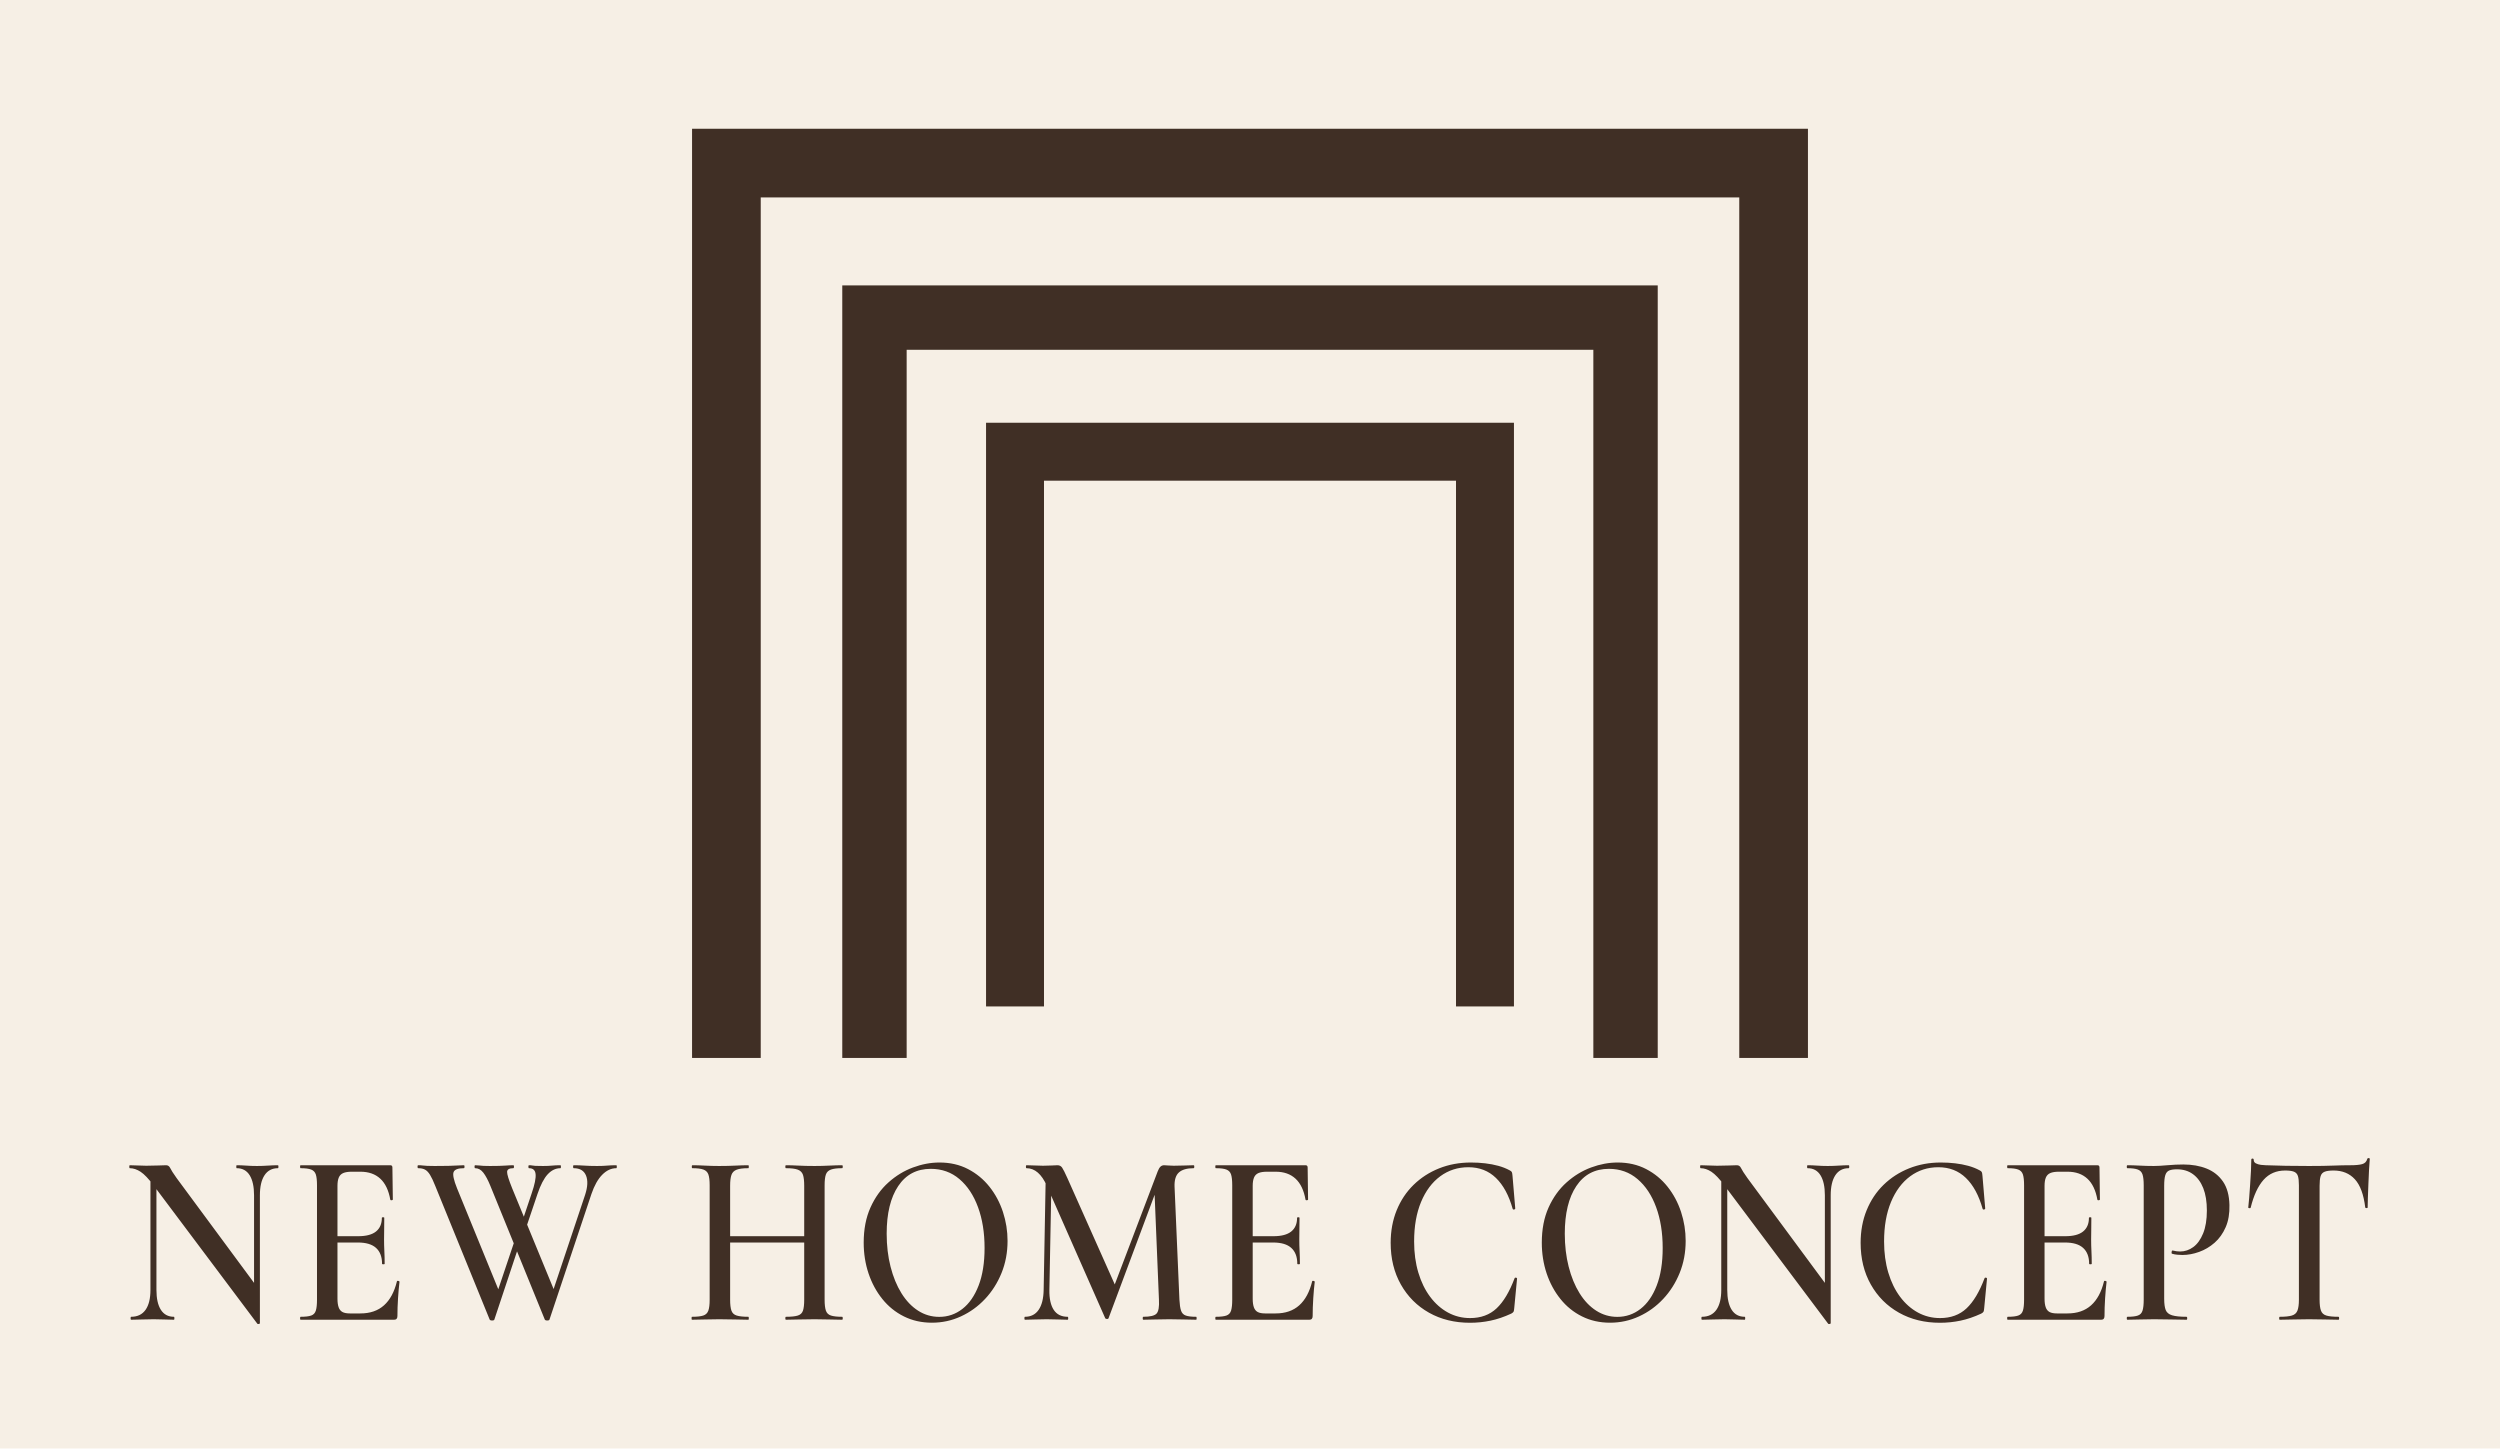
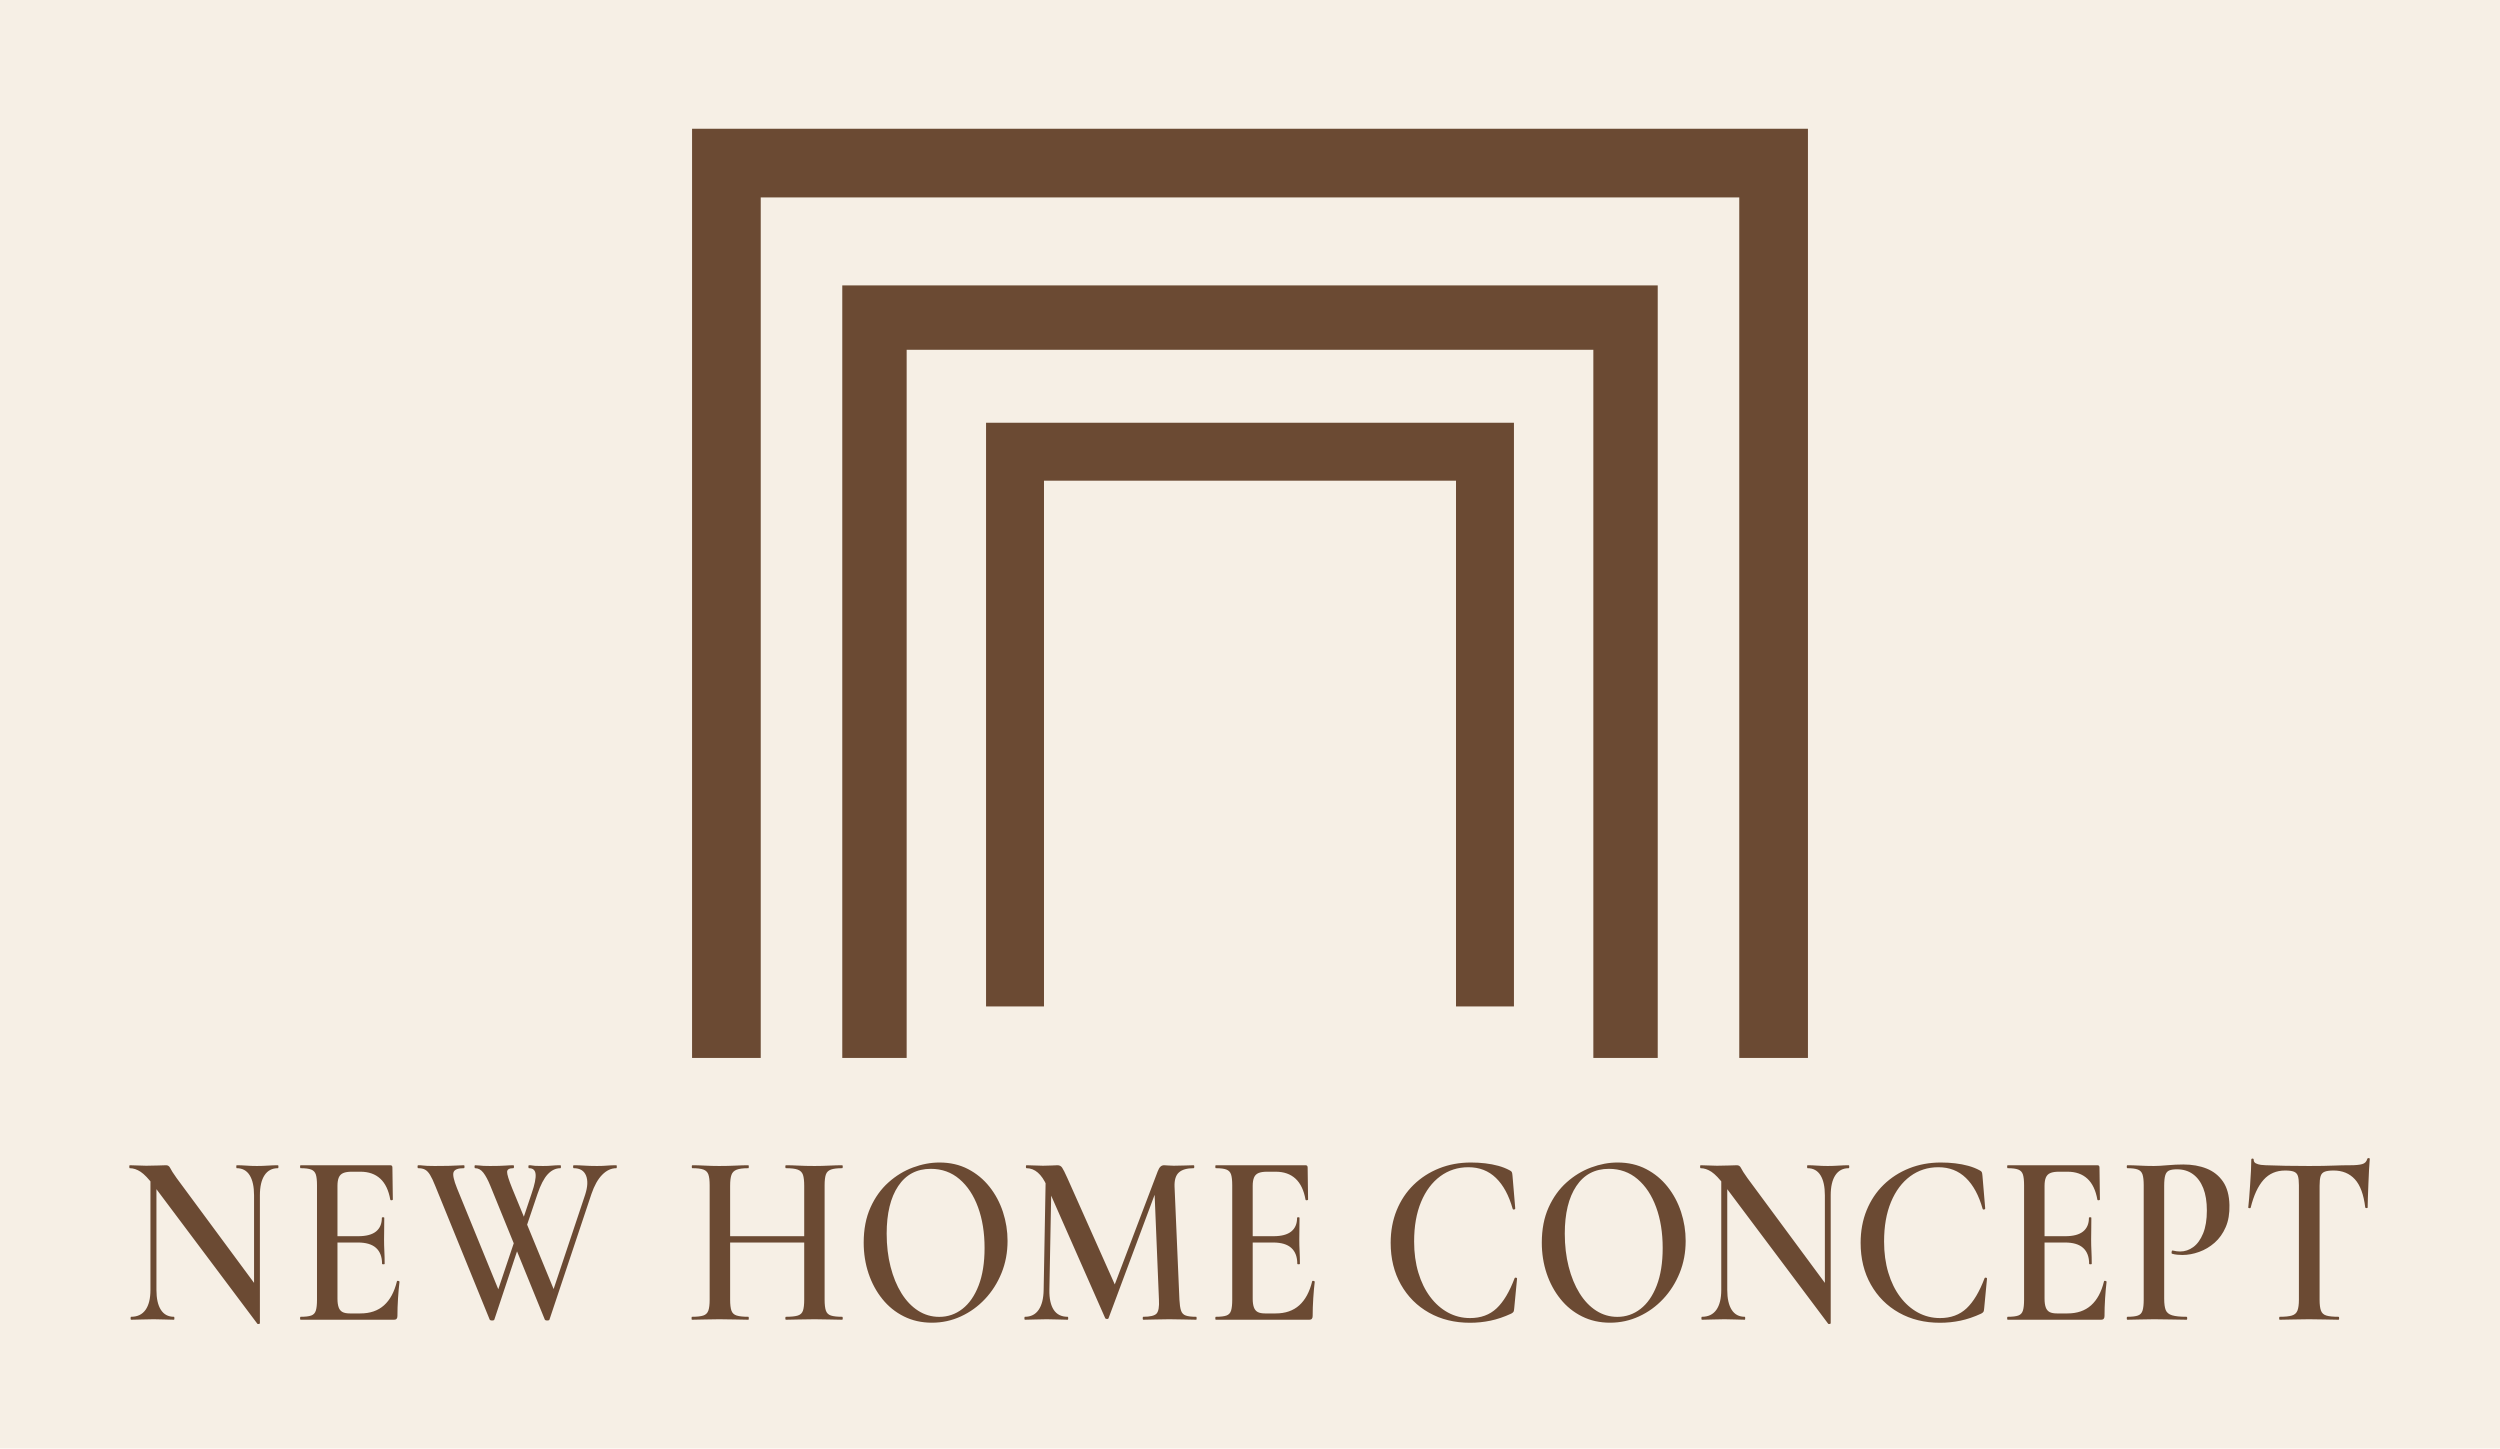
<svg xmlns="http://www.w3.org/2000/svg" viewBox="0 0 1165 675" width="1165" height="675" role="img" aria-label="New Home Concept">
  <rect width="1165" height="675" fill="#F6EFE5" />
-   <g fill="#402F25">
+   <g fill="#6B4A33">
    <path d="M0 433V0H520V433H488V32H32V433Z M70 433V73H450V433H420V103H100V433Z M137 409V137H383V409H356V164H164V409Z" transform="translate(322.50 60)" />
    <path d="M10.11 58.1V2.65L12.9 2.88V58.1Q12.9 64.14 14.97 67.38Q17.04 70.62 21.04 70.62Q21.27 70.62 21.27 71.31Q21.27 72 21.04 72Q18.91 72 16.64 71.88Q14.36 71.77 11.63 71.77Q8.79 71.77 6.11 71.88Q3.43 72 1.13 72Q0.85 72 0.85 71.31Q0.85 70.62 1.13 70.62Q5.54 70.62 7.83 67.38Q10.11 64.14 10.11 58.1ZM61.11 73.6Q61.11 73.92 60.64 73.97Q60.18 74.03 59.97 73.92L11.62 9.45Q8.07 4.72 5.52 3.05Q2.96 1.38 0.48 1.38Q0.25 1.38 0.25 0.69Q0.25 0 0.48 0Q2.41 0 4.43 0.12Q6.46 0.23 8.15 0.23Q11.16 0.23 13.62 0.12Q16.07 0 17.4 0Q18.7 0 19.32 1.32Q19.93 2.65 22.31 5.99L60.3 57.41ZM61.11 14.02V73.6L58.39 70.11V14.02Q58.39 7.97 56.35 4.68Q54.3 1.38 50.31 1.38Q50.11 1.38 50.11 0.69Q50.11 0 50.31 0Q52.46 0 54.74 0.17Q57.01 0.35 59.74 0.35Q62.34 0.35 64.86 0.17Q67.39 0 69.52 0Q69.75 0 69.75 0.69Q69.75 1.38 69.52 1.38Q65.42 1.38 63.26 4.68Q61.11 7.97 61.11 14.02ZM123.66 72H80.1Q79.83 72 79.83 71.31Q79.83 70.62 80.1 70.62Q83.41 70.62 85.02 70.04Q86.64 69.47 87.18 67.74Q87.72 66.01 87.72 62.67V9.33Q87.72 5.99 87.18 4.32Q86.64 2.65 85.02 2.02Q83.41 1.38 80.1 1.38Q79.83 1.38 79.83 0.69Q79.83 0 80.1 0H121.88Q122.86 0 122.86 1.04L123.06 15.98Q123.06 16.24 122.55 16.32Q122.03 16.41 121.88 16.06Q120.72 9.49 117.21 6.26Q113.7 3.02 107.97 3.02H103.89Q101.41 3.02 99.95 3.64Q98.5 4.26 97.88 5.72Q97.26 7.18 97.26 9.6V62.21Q97.26 64.68 97.81 66.21Q98.35 67.74 99.59 68.4Q100.83 69.06 103.01 69.06H107.95Q114.73 69.06 118.95 65.28Q123.17 61.5 124.97 54.1Q125.04 53.75 125.61 53.89Q126.17 54.03 126.17 54.29Q125.77 57.54 125.48 61.99Q125.2 66.45 125.2 70.27Q125.2 72 123.66 72ZM118.04 45.93Q118.04 41.08 115.26 38.55Q112.48 36.01 106.79 36.01H92.72V33.07H106.95Q112.51 33.07 115.23 30.87Q117.94 28.67 117.94 24.54Q117.94 24.23 118.51 24.23Q119.07 24.23 119.07 24.54Q119.07 28.22 119.02 30.27Q118.97 32.32 118.97 34.56Q118.97 37.34 119.11 40.03Q119.25 42.72 119.25 45.93Q119.25 46.16 118.65 46.16Q118.04 46.16 118.04 45.93ZM182.95 34.06 170.38 71.88Q170.28 72.35 169.33 72.35Q168.37 72.35 168.17 71.88L142.8 9.56Q141.48 6.23 140.4 4.49Q139.33 2.74 138.08 2.06Q136.83 1.38 134.87 1.38Q134.57 1.38 134.57 0.69Q134.57 0 134.87 0Q136.13 0 137 0.12Q137.87 0.23 139.11 0.29Q140.35 0.35 142.53 0.35Q146.46 0.35 148.94 0.29Q151.42 0.23 153.12 0.12Q154.81 0 156.17 0Q156.47 0 156.47 0.69Q156.47 1.38 156.17 1.38Q152.14 1.38 151.39 3.16Q150.64 4.93 152.98 10.75L173.08 59.95L169.08 67.08L181.18 31.09ZM227.21 0Q227.43 0 227.43 0.69Q227.43 1.38 227.21 1.38Q223.66 1.38 220.64 4.43Q217.63 7.47 215.6 13.42L196.07 71.88Q195.97 72.35 195.02 72.35Q194.06 72.35 193.86 71.88L168.49 9.56Q166.86 5.57 165.24 3.48Q163.62 1.38 161.43 1.38Q161.13 1.38 161.13 0.69Q161.13 0 161.43 0Q162.54 0 163.38 0.12Q164.22 0.23 165.31 0.29Q166.4 0.35 168.29 0.35Q173.08 0.35 175.36 0.17Q177.64 0 179.22 0Q179.52 0 179.52 0.69Q179.52 1.38 179.22 1.38Q176.37 1.38 176.31 3.08Q176.25 4.77 178.67 10.75L198.91 59.95L194.85 67.08L212.65 13.82Q214.49 8.2 213.08 4.79Q211.67 1.38 207.36 1.38Q207.06 1.38 207.06 0.69Q207.06 0 207.36 0Q209.89 0 212.27 0.17Q214.64 0.35 218.27 0.35Q221.11 0.35 222.9 0.17Q224.7 0 227.21 0ZM181.73 31.09 187.8 12.98Q189.86 6.95 189.59 4.16Q189.32 1.38 186.51 1.38Q186.23 1.38 186.23 0.69Q186.23 0 186.51 0Q187.54 0 188.02 0.12Q188.5 0.23 189.49 0.29Q190.49 0.35 193.06 0.35Q195.65 0.35 197.27 0.17Q198.9 0 201.19 0Q201.39 0 201.39 0.69Q201.39 1.38 201.19 1.38Q197.86 1.38 195.23 4.22Q192.61 7.05 190.46 13.42L183.49 34.06ZM314.76 9.56Q314.76 6.22 314.19 4.49Q313.61 2.76 311.8 2.07Q309.99 1.38 306.26 1.38Q305.96 1.38 305.96 0.69Q305.96 0 306.26 0Q308.8 0 312.04 0.17Q315.29 0.35 319.58 0.35Q323.08 0.35 326.49 0.17Q329.9 0 332.43 0Q332.73 0 332.73 0.69Q332.73 1.38 332.43 1.38Q328.99 1.38 327.22 2.02Q325.45 2.65 324.86 4.32Q324.27 5.99 324.27 9.33V62.67Q324.27 66.01 324.86 67.74Q325.45 69.47 327.22 70.04Q328.99 70.62 332.43 70.62Q332.73 70.62 332.73 71.31Q332.73 72 332.43 72Q329.9 72 326.49 71.88Q323.08 71.77 319.58 71.77Q315.29 71.77 312.04 71.88Q308.8 72 306.26 72Q305.96 72 305.96 71.31Q305.96 70.62 306.26 70.62Q309.99 70.62 311.8 70.04Q313.61 69.47 314.19 67.74Q314.76 66.01 314.76 62.67ZM275.15 36.01V33.07H319.08V36.01ZM270.7 62.67V9.33Q270.7 5.99 270.11 4.32Q269.52 2.65 267.8 2.02Q266.08 1.38 262.64 1.38Q262.37 1.38 262.37 0.69Q262.37 0 262.64 0Q265.2 0 268.42 0.17Q271.64 0.35 275.13 0.35Q279.44 0.35 282.77 0.17Q286.1 0 288.74 0Q288.94 0 288.94 0.69Q288.94 1.38 288.74 1.38Q285.11 1.38 283.3 2.07Q281.48 2.76 280.86 4.49Q280.24 6.22 280.24 9.56V62.67Q280.24 66.01 280.84 67.74Q281.45 69.47 283.29 70.04Q285.14 70.62 288.74 70.62Q288.94 70.62 288.94 71.31Q288.94 72 288.74 72Q285.98 72 282.71 71.88Q279.44 71.77 275.13 71.77Q271.61 71.77 268.32 71.88Q265.02 72 262.47 72Q262.27 72 262.27 71.31Q262.27 70.62 262.47 70.62Q265.99 70.62 267.73 70.04Q269.47 69.47 270.09 67.74Q270.7 66.01 270.7 62.67ZM374.29 73.38Q367.07 73.38 361.2 70.44Q355.32 67.51 351.16 62.32Q346.99 57.14 344.73 50.4Q342.48 43.66 342.48 36.06Q342.48 26.73 345.64 19.7Q348.8 12.67 354.02 8.01Q359.24 3.34 365.46 1.04Q371.68 -1.27 377.81 -1.27Q385.23 -1.27 391.11 1.79Q396.98 4.84 401.09 10.02Q405.21 15.21 407.37 21.77Q409.52 28.34 409.52 35.25Q409.52 43.32 406.71 50.23Q403.9 57.14 399.03 62.32Q394.17 67.51 387.79 70.44Q381.42 73.38 374.29 73.38ZM377.69 70.66Q383.7 70.66 388.47 66.96Q393.25 63.26 396.03 56.07Q398.81 48.88 398.81 38.56Q398.81 27.87 395.76 19.56Q392.72 11.25 387.11 6.47Q381.51 1.68 373.74 1.68Q363.91 1.68 358.55 9.73Q353.19 17.77 353.19 31.89Q353.19 40.2 355 47.29Q356.8 54.37 360.08 59.65Q363.36 64.92 367.85 67.79Q372.33 70.66 377.69 70.66ZM426.34 58.1 427.35 2.65 430.06 2.88 429.01 58.1Q428.91 64.14 431.03 67.38Q433.15 70.62 437.52 70.62Q437.79 70.62 437.79 71.31Q437.79 72 437.52 72Q435.31 72 432.99 71.88Q430.67 71.77 427.78 71.77Q424.79 71.77 422.29 71.88Q419.79 72 417.64 72Q417.37 72 417.37 71.31Q417.37 70.62 417.64 70.62Q421.78 70.62 424.01 67.38Q426.24 64.14 426.34 58.1ZM497.41 70.62Q497.63 70.62 497.63 71.31Q497.63 72 497.41 72Q494.85 72 491.64 71.88Q488.42 71.77 484.89 71.77Q481.34 71.77 478.3 71.88Q475.25 72 472.78 72Q472.5 72 472.5 71.31Q472.5 70.62 472.78 70.62Q477.58 70.62 478.96 69.12Q480.34 67.62 480.07 62.67L477.9 9.97L482.41 2.11L456.62 71.19Q456.52 71.65 455.86 71.65Q455.19 71.65 454.99 71.19L427.81 9.56Q424.16 1.38 418.34 1.38Q418.07 1.38 418.07 0.69Q418.07 0 418.34 0Q420.28 0 422.43 0.12Q424.57 0.23 426.04 0.23Q428.32 0.23 430.07 0.12Q431.82 0 432.78 0Q434.19 0 434.95 1.12Q435.72 2.24 437.4 5.99L460.02 56.75L455.66 65.6L479.48 2.88Q480.06 1.36 480.76 0.68Q481.47 0 482.49 0Q483.36 0 484.44 0.12Q485.51 0.23 486.96 0.23Q490.01 0.23 492.09 0.12Q494.17 0 496.26 0Q496.54 0 496.54 0.69Q496.54 1.38 496.26 1.38Q491.56 1.38 489.36 3.37Q487.17 5.35 487.34 10.02L489.61 62.67Q489.78 66.01 490.36 67.74Q490.94 69.47 492.56 70.04Q494.17 70.62 497.41 70.62ZM550.16 72H506.6Q506.33 72 506.33 71.31Q506.33 70.62 506.6 70.62Q509.91 70.62 511.52 70.04Q513.14 69.47 513.68 67.74Q514.22 66.01 514.22 62.67V9.33Q514.22 5.99 513.68 4.32Q513.14 2.65 511.52 2.02Q509.91 1.38 506.6 1.38Q506.33 1.38 506.33 0.69Q506.33 0 506.6 0H548.38Q549.36 0 549.36 1.04L549.56 15.98Q549.56 16.24 549.05 16.32Q548.53 16.41 548.38 16.06Q547.22 9.49 543.71 6.26Q540.2 3.02 534.47 3.02H530.39Q527.91 3.02 526.45 3.64Q525 4.26 524.38 5.72Q523.76 7.18 523.76 9.6V62.21Q523.76 64.68 524.31 66.21Q524.85 67.74 526.09 68.4Q527.33 69.06 529.51 69.06H534.45Q541.23 69.06 545.45 65.28Q549.67 61.5 551.47 54.1Q551.54 53.75 552.11 53.89Q552.67 54.03 552.67 54.29Q552.27 57.54 551.98 61.99Q551.7 66.45 551.7 70.27Q551.7 72 550.16 72ZM544.54 45.93Q544.54 41.08 541.76 38.55Q538.98 36.01 533.29 36.01H519.22V33.07H533.45Q539.01 33.07 541.73 30.87Q544.44 28.67 544.44 24.54Q544.44 24.23 545.01 24.23Q545.57 24.23 545.57 24.54Q545.57 28.22 545.52 30.27Q545.47 32.32 545.47 34.56Q545.47 37.34 545.61 40.03Q545.75 42.72 545.75 45.93Q545.75 46.16 545.15 46.16Q544.54 46.16 544.54 45.93ZM625.43 -1.27Q628.86 -1.27 632.12 -0.89Q635.38 -0.51 638.27 0.29Q641.15 1.09 643.46 2.35Q644.28 2.73 644.5 3.18Q644.73 3.64 644.83 4.97L646.11 20.19Q646.11 20.5 645.59 20.63Q645.07 20.76 644.9 20.3Q642.26 10.91 637.11 5.92Q631.97 0.93 624.27 0.93Q616.87 0.93 611.15 5.15Q605.44 9.37 602.21 17.12Q598.98 24.87 598.98 35.55Q598.98 43.46 600.94 50.02Q602.9 56.57 606.45 61.31Q609.99 66.04 614.73 68.63Q619.47 71.22 625.05 71.22Q632.59 71.22 637.41 66.69Q642.23 62.16 645.82 52.61Q645.99 52.26 646.47 52.38Q646.95 52.49 646.95 52.8L645.64 66.52Q645.54 67.9 645.3 68.29Q645.07 68.68 644.25 69.14Q639.29 71.44 634.58 72.43Q629.87 73.41 625.03 73.41Q614.27 73.41 605.92 68.72Q597.57 64.02 592.81 55.59Q588.05 47.16 588.05 36.17Q588.05 27.88 590.85 20.99Q593.66 14.09 598.74 9.13Q603.83 4.17 610.64 1.45Q617.46 -1.27 625.43 -1.27ZM690.29 73.38Q683.07 73.38 677.2 70.44Q671.32 67.51 667.16 62.32Q662.99 57.14 660.73 50.4Q658.48 43.66 658.48 36.06Q658.48 26.73 661.64 19.7Q664.8 12.67 670.02 8.01Q675.24 3.34 681.46 1.04Q687.68 -1.27 693.81 -1.27Q701.23 -1.27 707.11 1.79Q712.98 4.84 717.09 10.02Q721.21 15.21 723.37 21.77Q725.52 28.34 725.52 35.25Q725.52 43.32 722.71 50.23Q719.9 57.14 715.03 62.32Q710.17 67.51 703.79 70.44Q697.42 73.38 690.29 73.38ZM693.69 70.66Q699.7 70.66 704.47 66.96Q709.25 63.26 712.03 56.07Q714.81 48.88 714.81 38.56Q714.81 27.87 711.76 19.56Q708.72 11.25 703.11 6.47Q697.51 1.68 689.74 1.68Q679.91 1.68 674.55 9.73Q669.19 17.77 669.19 31.89Q669.19 40.2 671 47.29Q672.8 54.37 676.08 59.65Q679.36 64.92 683.85 67.79Q688.33 70.66 693.69 70.66ZM742.11 58.1V2.65L744.9 2.88V58.1Q744.9 64.14 746.97 67.38Q749.04 70.62 753.04 70.62Q753.27 70.62 753.27 71.31Q753.27 72 753.04 72Q750.91 72 748.64 71.88Q746.36 71.77 743.63 71.77Q740.79 71.77 738.11 71.88Q735.43 72 733.13 72Q732.85 72 732.85 71.31Q732.85 70.62 733.13 70.62Q737.54 70.62 739.83 67.38Q742.11 64.14 742.11 58.1ZM793.11 73.6Q793.11 73.92 792.64 73.97Q792.18 74.03 791.97 73.92L743.62 9.45Q740.07 4.72 737.52 3.05Q734.96 1.38 732.48 1.38Q732.25 1.38 732.25 0.69Q732.25 0 732.48 0Q734.41 0 736.43 0.12Q738.46 0.23 740.15 0.23Q743.16 0.23 745.62 0.12Q748.07 0 749.4 0Q750.7 0 751.32 1.32Q751.93 2.65 754.31 5.99L792.3 57.41ZM793.11 14.02V73.6L790.39 70.11V14.02Q790.39 7.97 788.35 4.68Q786.3 1.38 782.31 1.38Q782.11 1.38 782.11 0.69Q782.11 0 782.31 0Q784.46 0 786.74 0.17Q789.01 0.35 791.74 0.35Q794.34 0.35 796.86 0.17Q799.39 0 801.52 0Q801.75 0 801.75 0.69Q801.75 1.38 801.52 1.38Q797.42 1.38 795.26 4.68Q793.11 7.97 793.11 14.02ZM844.43 -1.27Q847.86 -1.27 851.12 -0.89Q854.38 -0.51 857.27 0.29Q860.15 1.09 862.46 2.35Q863.28 2.73 863.5 3.18Q863.73 3.64 863.83 4.97L865.11 20.19Q865.11 20.5 864.59 20.63Q864.07 20.76 863.9 20.3Q861.26 10.91 856.11 5.92Q850.97 0.93 843.27 0.93Q835.87 0.93 830.15 5.15Q824.44 9.37 821.21 17.12Q817.98 24.87 817.98 35.55Q817.98 43.46 819.94 50.02Q821.9 56.57 825.45 61.31Q828.99 66.04 833.73 68.63Q838.47 71.22 844.05 71.22Q851.59 71.22 856.41 66.69Q861.23 62.16 864.82 52.61Q864.99 52.26 865.47 52.38Q865.95 52.49 865.95 52.8L864.64 66.52Q864.54 67.9 864.3 68.29Q864.07 68.68 863.25 69.14Q858.29 71.44 853.58 72.43Q848.87 73.41 844.03 73.41Q833.27 73.41 824.92 68.72Q816.57 64.02 811.81 55.59Q807.05 47.16 807.05 36.17Q807.05 27.88 809.85 20.99Q812.66 14.09 817.74 9.13Q822.83 4.17 829.64 1.45Q836.46 -1.27 844.43 -1.27ZM919.16 72H875.6Q875.33 72 875.33 71.31Q875.33 70.62 875.6 70.62Q878.91 70.62 880.52 70.04Q882.14 69.47 882.68 67.74Q883.22 66.01 883.22 62.67V9.33Q883.22 5.99 882.68 4.32Q882.14 2.65 880.52 2.02Q878.91 1.38 875.6 1.38Q875.33 1.38 875.33 0.69Q875.33 0 875.6 0H917.38Q918.36 0 918.36 1.04L918.56 15.98Q918.56 16.24 918.05 16.32Q917.53 16.41 917.38 16.06Q916.22 9.49 912.71 6.26Q909.2 3.02 903.47 3.02H899.39Q896.91 3.02 895.45 3.64Q894 4.26 893.38 5.72Q892.76 7.18 892.76 9.6V62.21Q892.76 64.68 893.31 66.21Q893.85 67.74 895.09 68.4Q896.33 69.06 898.51 69.06H903.45Q910.23 69.06 914.45 65.28Q918.67 61.5 920.47 54.1Q920.54 53.75 921.11 53.89Q921.67 54.03 921.67 54.29Q921.27 57.54 920.98 61.99Q920.7 66.45 920.7 70.27Q920.7 72 919.16 72ZM913.54 45.93Q913.54 41.08 910.76 38.55Q907.98 36.01 902.29 36.01H888.22V33.07H902.45Q908.01 33.07 910.73 30.87Q913.44 28.67 913.44 24.54Q913.44 24.23 914.01 24.23Q914.57 24.23 914.57 24.54Q914.57 28.22 914.52 30.27Q914.47 32.32 914.47 34.56Q914.47 37.34 914.61 40.03Q914.75 42.72 914.75 45.93Q914.75 46.16 914.15 46.16Q913.54 46.16 913.54 45.93ZM948.51 62.21Q948.51 65.66 949.21 67.45Q949.92 69.24 952.19 69.93Q954.47 70.62 958.94 70.62Q959.24 70.62 959.24 71.31Q959.24 72 958.94 72Q955.73 72 951.97 71.88Q948.2 71.77 943.79 71.77Q940.28 71.77 937.09 71.88Q933.9 72 931.34 72Q931.07 72 931.07 71.31Q931.07 70.62 931.34 70.62Q934.65 70.62 936.26 70.04Q937.88 69.47 938.42 67.74Q938.97 66.01 938.97 62.67V9.33Q938.97 5.99 938.42 4.32Q937.88 2.65 936.26 2.02Q934.65 1.38 931.34 1.38Q931.07 1.38 931.07 0.69Q931.07 0 931.34 0Q933.9 0 937.04 0.17Q940.18 0.35 943.69 0.35Q946.15 0.35 950.01 0Q953.87 -0.35 957.45 -0.35Q963.55 -0.35 968.32 1.57Q973.09 3.49 975.93 7.63Q978.77 11.78 978.92 18.55Q979.07 24.49 977.17 28.86Q975.27 33.24 972.01 36.11Q968.75 38.97 964.79 40.39Q960.84 41.82 956.96 41.82Q955.87 41.82 954.62 41.7Q953.36 41.59 952.18 41.24Q951.86 41.13 951.97 40.38Q952.08 39.63 952.46 39.74Q953.29 39.97 954.28 40.09Q955.27 40.2 955.93 40.2Q959.25 40.2 962.07 38.13Q964.9 36.06 966.65 31.78Q968.4 27.5 968.4 21.1Q968.4 14.93 966.72 10.68Q965.03 6.43 961.93 4.17Q958.83 1.9 954.48 1.9Q952.18 1.9 950.88 2.43Q949.57 2.96 949.04 4.61Q948.51 6.25 948.51 9.56ZM1004.88 2.46Q998.71 2.46 994.83 6.79Q990.95 11.13 988.82 19.75Q988.75 20.06 988.22 20.02Q987.69 19.98 987.69 19.66Q987.89 18.11 988.11 15.25Q988.32 12.4 988.56 9.05Q988.8 5.71 988.95 2.59Q989.1 -0.52 989.1 -2.53Q989.1 -3.11 989.66 -3.11Q990.23 -3.11 990.23 -2.53Q990.23 -1.38 991.26 -0.86Q992.28 -0.35 993.61 -0.17Q994.94 0 995.84 0Q1004.47 0.35 1016.01 0.35Q1023.07 0.35 1027.27 0.17Q1031.47 0 1035.39 0Q1038.92 0 1040.77 -0.52Q1042.63 -1.04 1043.13 -2.88Q1043.23 -3.34 1043.77 -3.34Q1044.31 -3.34 1044.31 -2.88Q1044.13 -1.07 1043.97 2.1Q1043.81 5.28 1043.67 8.78Q1043.53 12.28 1043.43 15.24Q1043.33 18.2 1043.33 19.66Q1043.33 19.98 1042.8 19.98Q1042.27 19.98 1042.2 19.66Q1041.11 10.62 1037.37 6.54Q1033.63 2.46 1027.44 2.46Q1024.68 2.46 1023.27 3.03Q1021.86 3.6 1021.4 5.11Q1020.93 6.63 1020.93 9.56V62.67Q1020.93 66.01 1021.56 67.74Q1022.19 69.47 1024.06 70.04Q1025.93 70.62 1029.76 70.62Q1030.04 70.62 1030.04 71.31Q1030.04 72 1029.76 72Q1027.01 72 1023.56 71.88Q1020.12 71.77 1016.01 71.77Q1012.11 71.77 1008.67 71.88Q1005.22 72 1002.37 72Q1002.09 72 1002.09 71.31Q1002.09 70.62 1002.37 70.62Q1006.1 70.62 1008.02 70.04Q1009.93 69.47 1010.61 67.74Q1011.29 66.01 1011.29 62.67V9.33Q1011.29 6.48 1010.82 5.01Q1010.34 3.54 1008.95 3Q1007.56 2.46 1004.88 2.46Z" transform="translate(60.00 543)" />
  </g>
</svg>
